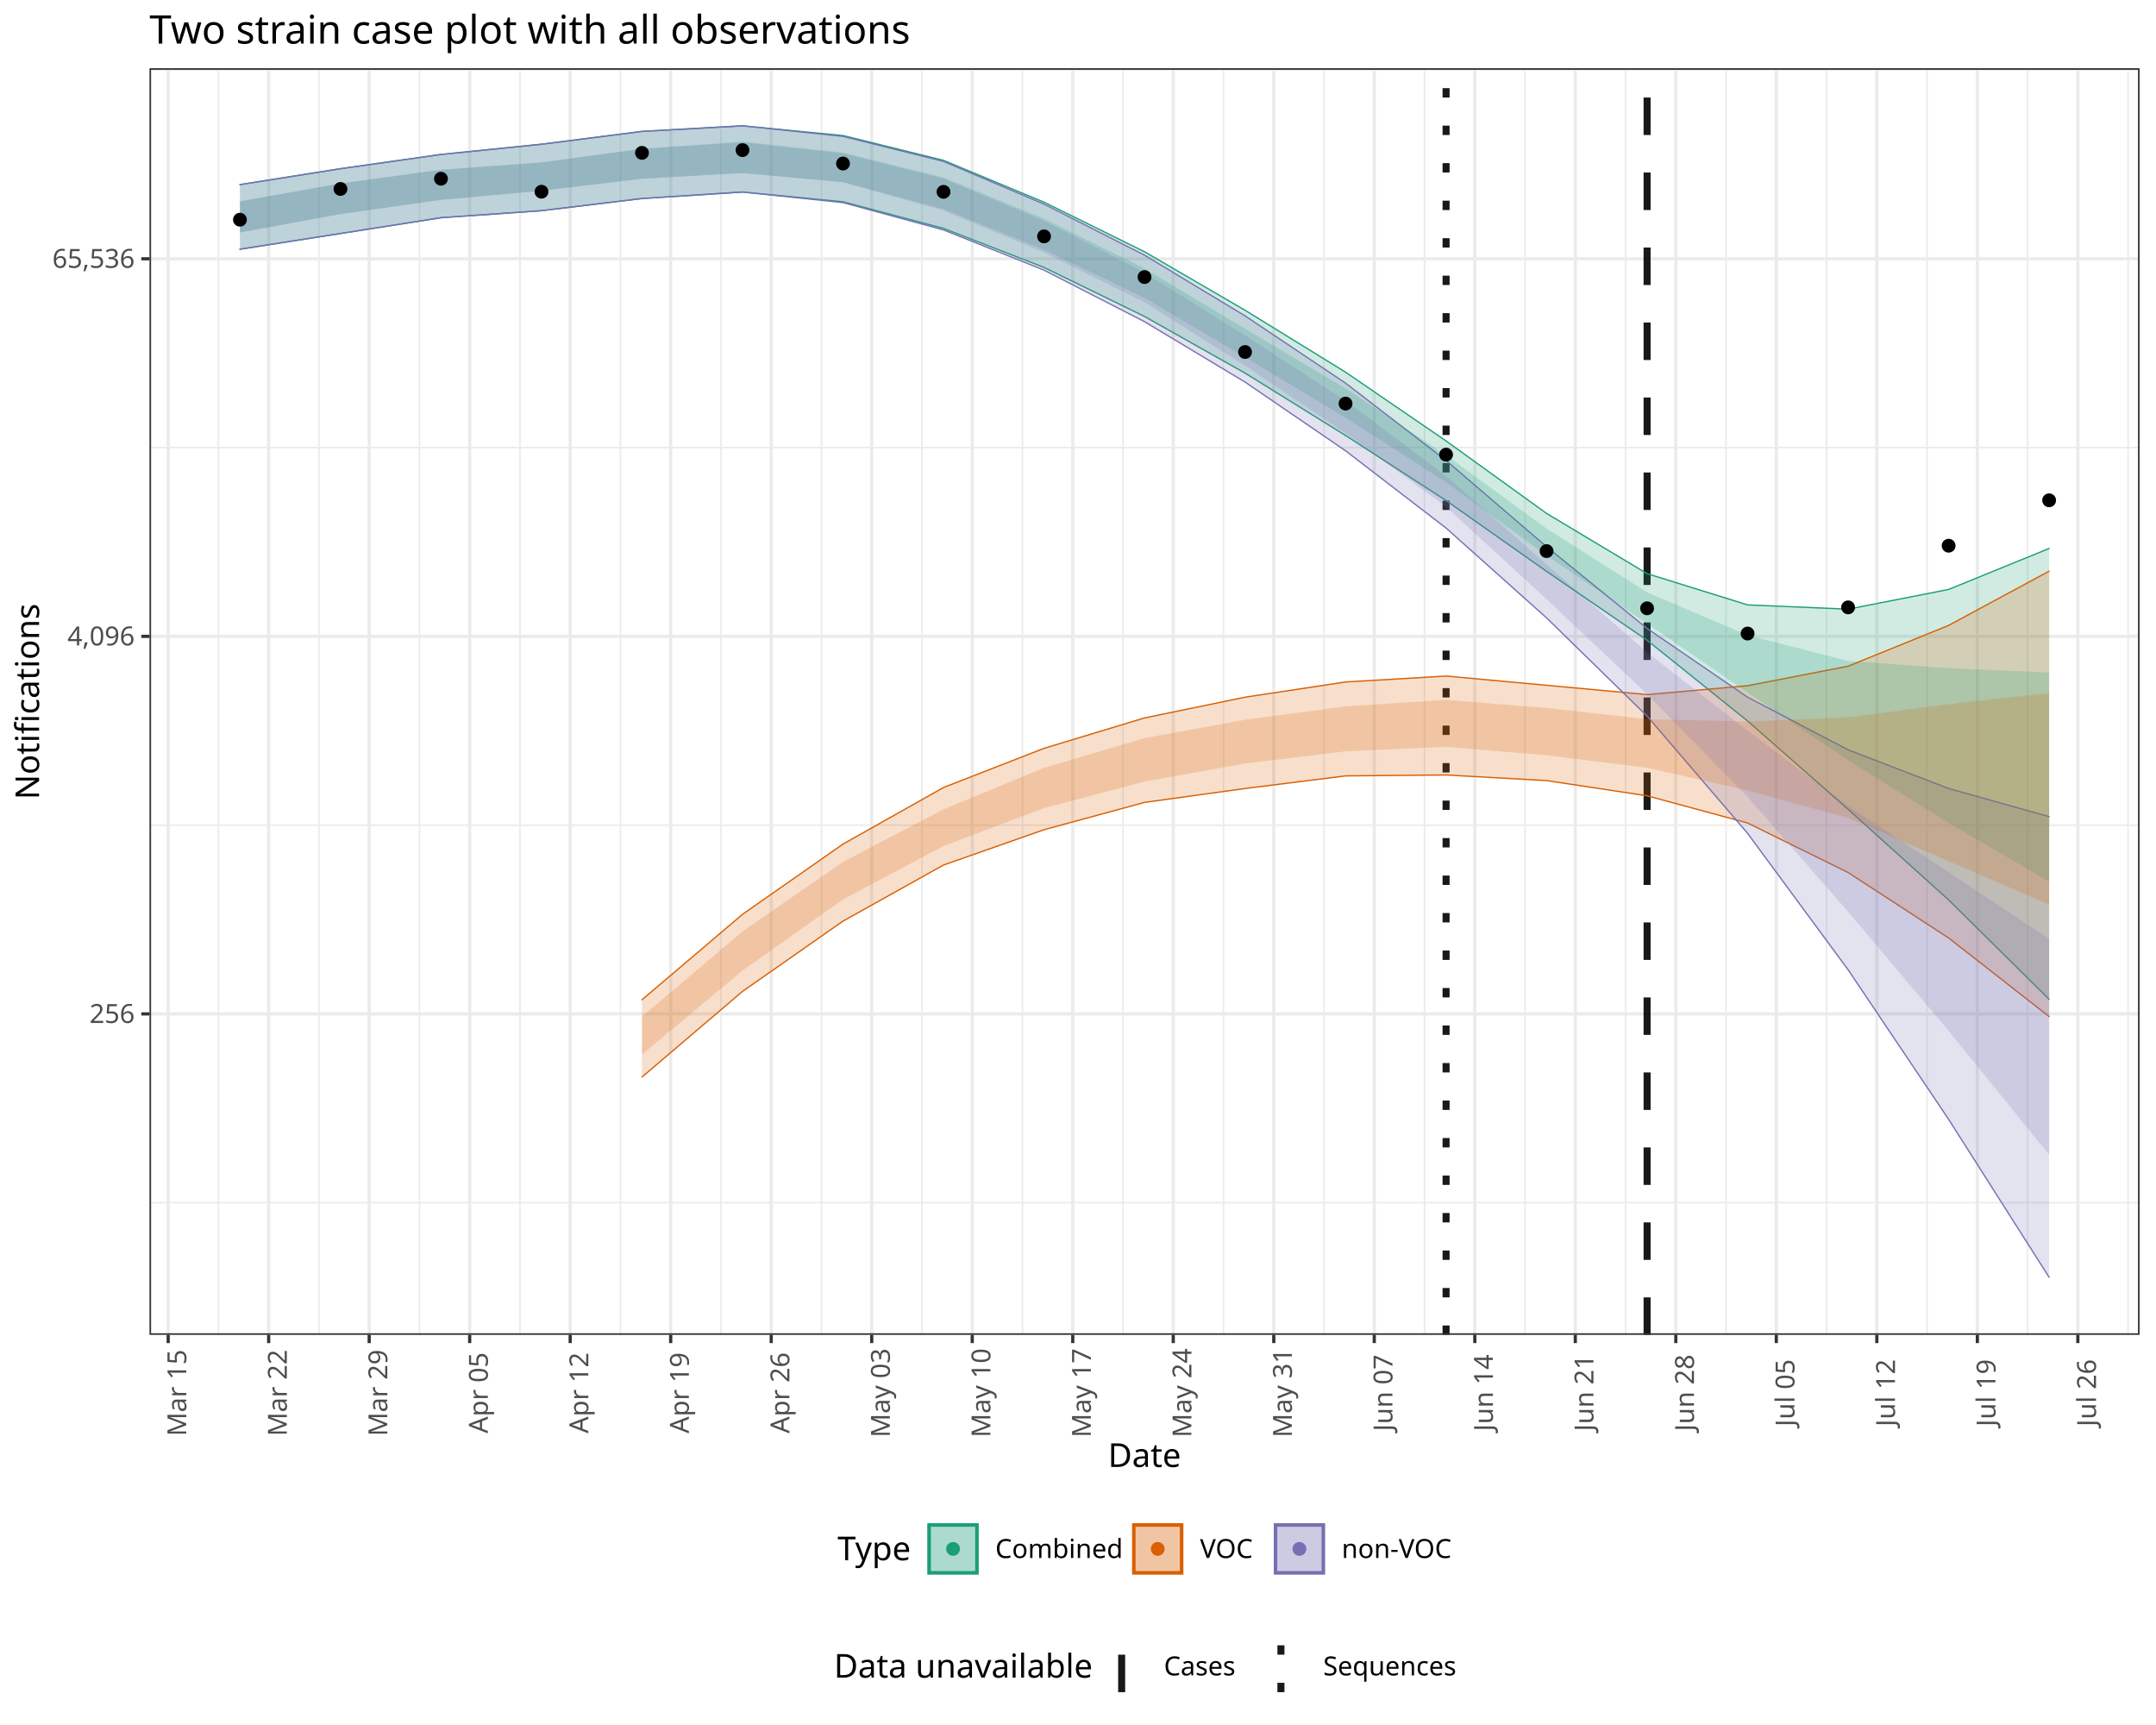
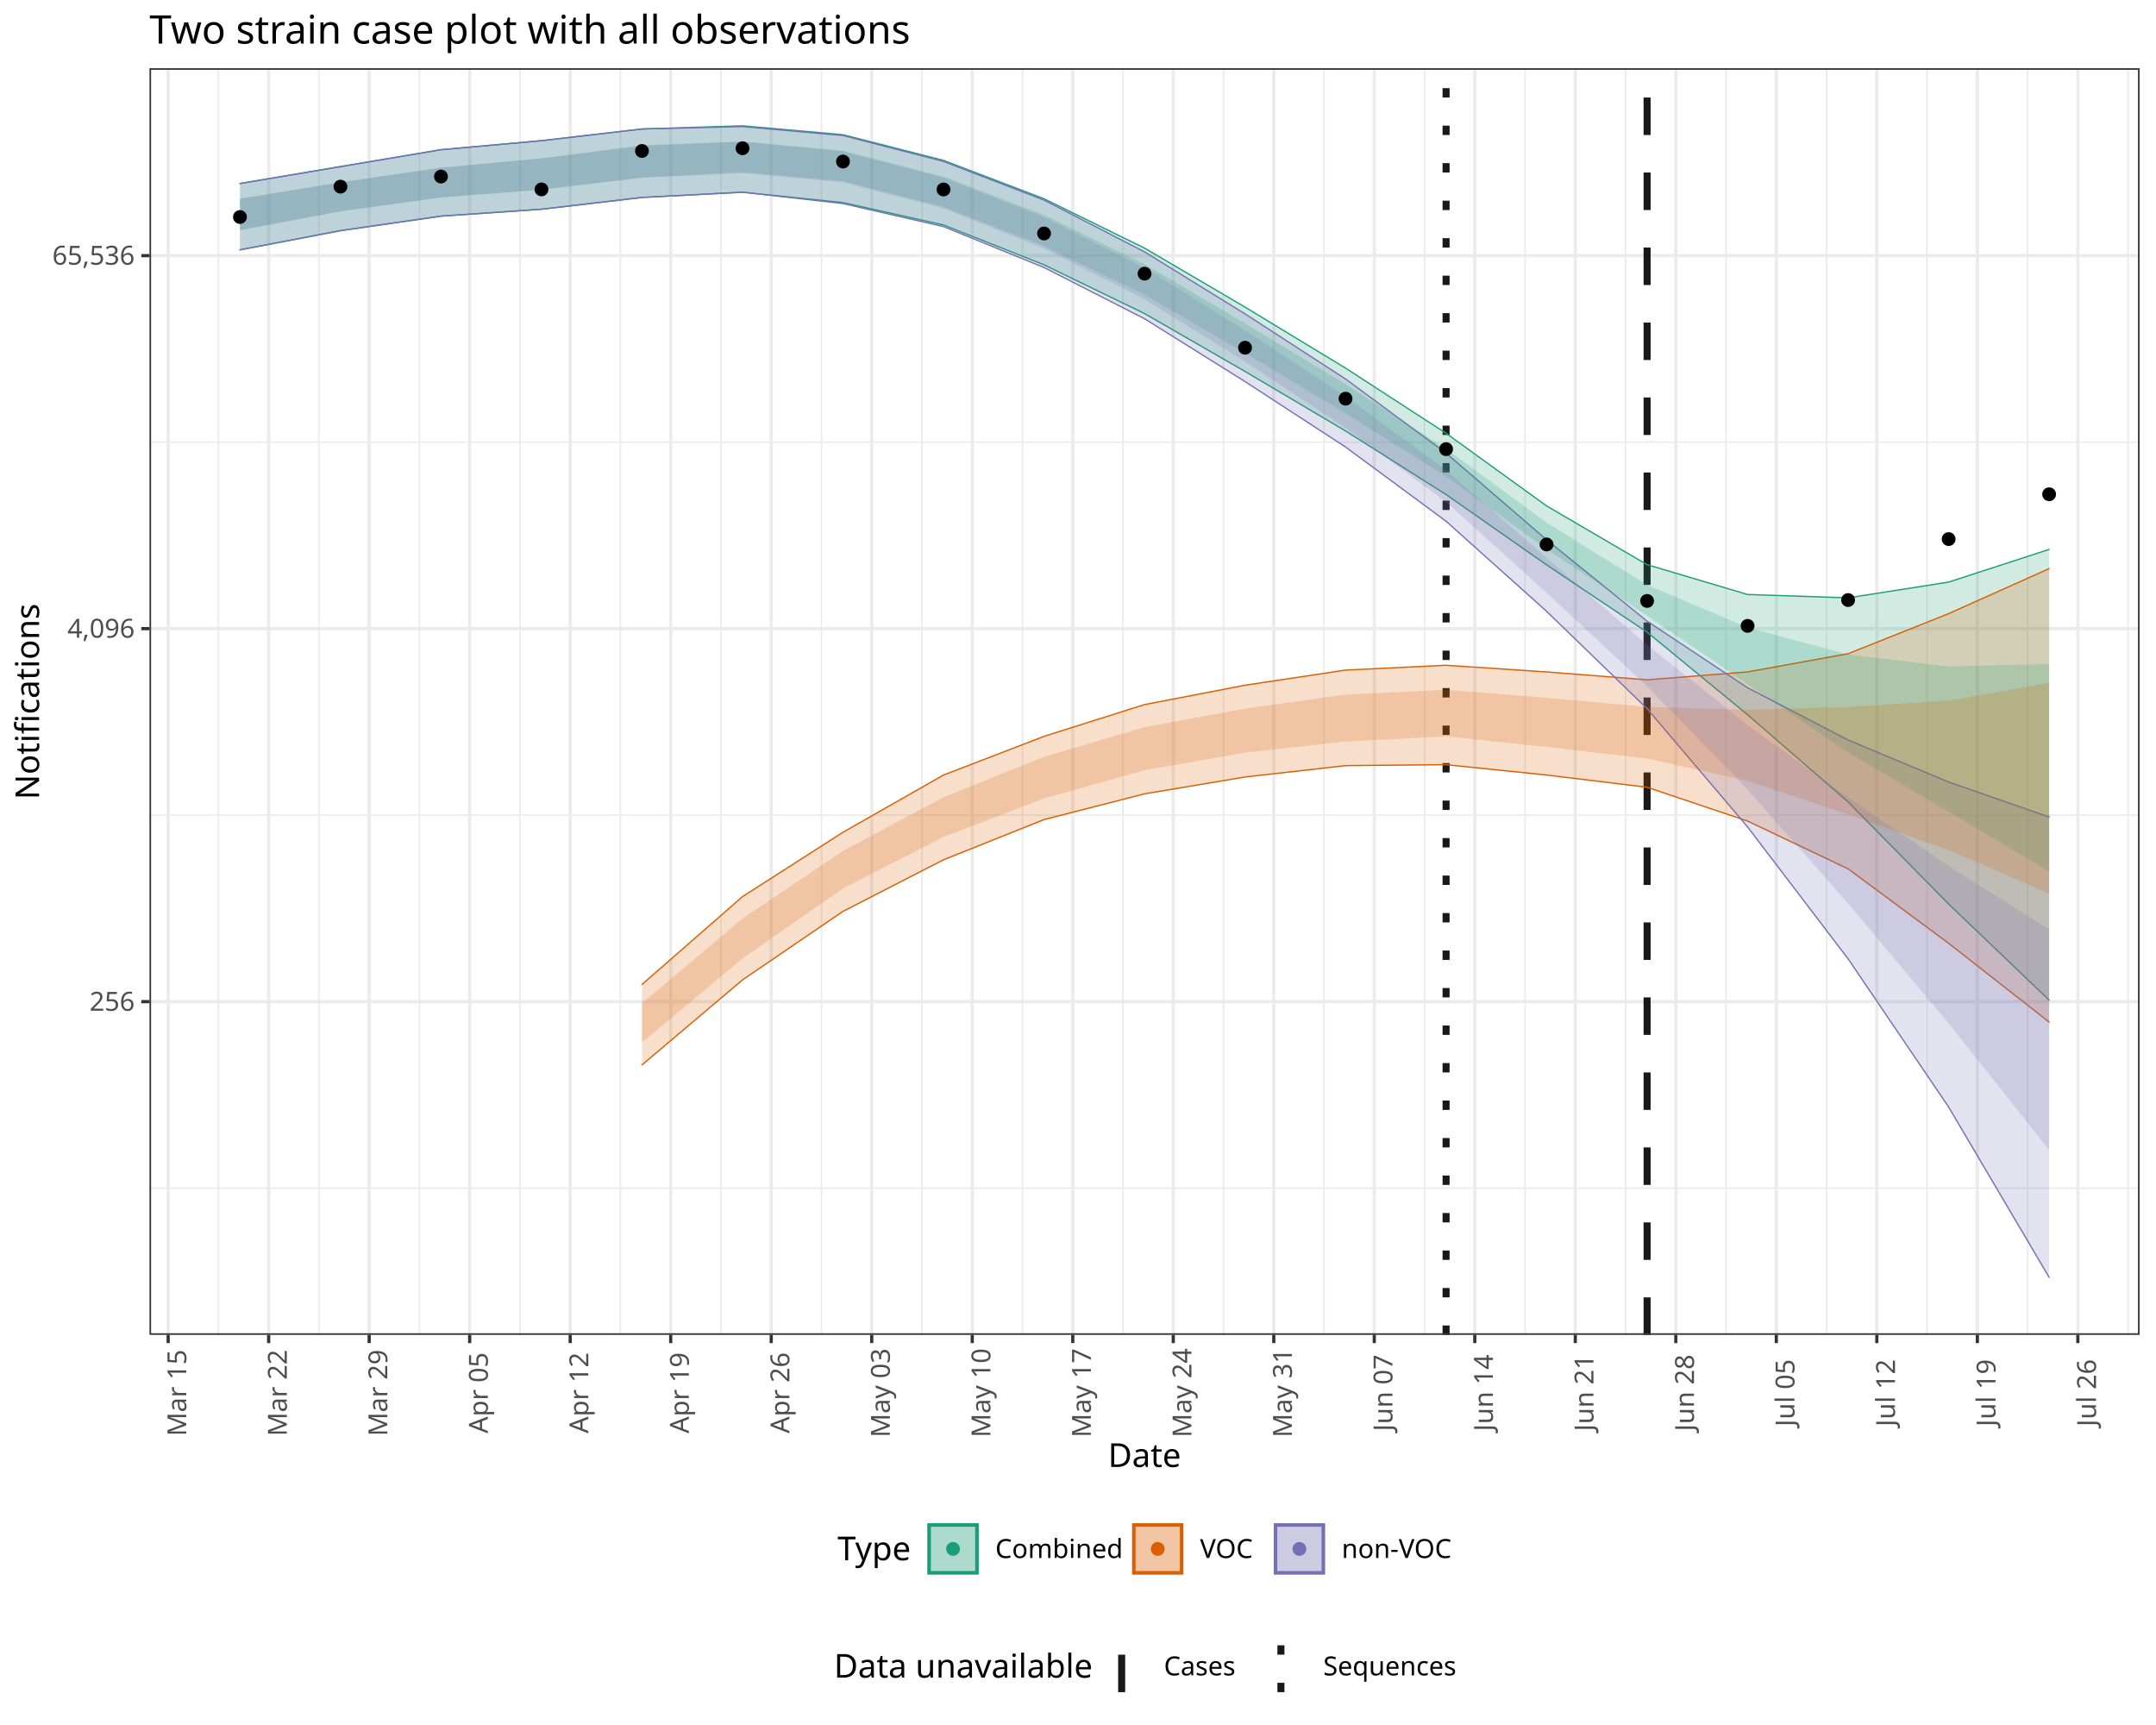
<svg xmlns="http://www.w3.org/2000/svg" class="svglite" data-engine-version="2.0" width="720.00pt" height="576.00pt" viewBox="0 0 720.00 576.00">
  <defs>
    <style type="text/css">
    .svglite line, .svglite polyline, .svglite polygon, .svglite path, .svglite rect, .svglite circle {
      fill: none;
      stroke: #000000;
      stroke-linecap: round;
      stroke-linejoin: round;
      stroke-miterlimit: 10.00;
    }
  </style>
  </defs>
  <rect width="100%" height="100%" style="stroke: none; fill: #FFFFFF;" />
  <defs>
    <clipPath id="cpMC4wMHw3MjAuMDB8MC4wMHw1NzYuMDA=">
      <rect x="0.00" y="0.00" width="720.00" height="576.00" />
    </clipPath>
  </defs>
  <g clip-path="url(#cpMC4wMHw3MjAuMDB8MC4wMHw1NzYuMDA=)">
    <rect x="0.00" y="0.00" width="720.00" height="576.00" style="stroke-width: 1.07; stroke: #FFFFFF; fill: #FFFFFF;" />
  </g>
  <defs>
    <clipPath id="cpNDkuOTJ8NzE0LjUyfDIyLjc4fDQ0NS43Mw==">
      <rect x="49.92" y="22.78" width="664.60" height="422.95" />
    </clipPath>
  </defs>
  <g clip-path="url(#cpNDkuOTJ8NzE0LjUyfDIyLjc4fDQ0NS43Mw==)">
    <rect x="49.92" y="22.78" width="664.60" height="422.95" style="stroke-width: 1.07; stroke: none; fill: #FFFFFF;" />
-     <polyline points="49.92,401.59 714.52,401.59 " style="stroke-width: 0.53; stroke: #EBEBEB; stroke-linecap: butt;" />
-     <polyline points="49.92,275.52 714.52,275.52 " style="stroke-width: 0.53; stroke: #EBEBEB; stroke-linecap: butt;" />
-     <polyline points="49.92,149.45 714.52,149.45 " style="stroke-width: 0.53; stroke: #EBEBEB; stroke-linecap: butt;" />
-     <polyline points="49.92,23.37 714.52,23.37 " style="stroke-width: 0.53; stroke: #EBEBEB; stroke-linecap: butt;" />
+     <polyline points="49.92,396.75 714.52,396.75 " style="stroke-width: 0.53; stroke: #EBEBEB; stroke-linecap: butt;" />
+     <polyline points="49.92,272.19 714.52,272.19 " style="stroke-width: 0.53; stroke: #EBEBEB; stroke-linecap: butt;" />
+     <polyline points="49.92,147.64 714.52,147.64 " style="stroke-width: 0.53; stroke: #EBEBEB; stroke-linecap: butt;" />
+     <polyline points="49.92,23.08 714.52,23.08 " style="stroke-width: 0.53; stroke: #EBEBEB; stroke-linecap: butt;" />
    <polyline points="72.94,445.73 72.94,22.78 " style="stroke-width: 0.53; stroke: #EBEBEB; stroke-linecap: butt;" />
    <polyline points="106.50,445.73 106.50,22.78 " style="stroke-width: 0.53; stroke: #EBEBEB; stroke-linecap: butt;" />
    <polyline points="140.07,445.73 140.07,22.78 " style="stroke-width: 0.53; stroke: #EBEBEB; stroke-linecap: butt;" />
    <polyline points="173.64,445.73 173.64,22.78 " style="stroke-width: 0.53; stroke: #EBEBEB; stroke-linecap: butt;" />
    <polyline points="207.20,445.73 207.20,22.78 " style="stroke-width: 0.53; stroke: #EBEBEB; stroke-linecap: butt;" />
    <polyline points="240.77,445.73 240.77,22.78 " style="stroke-width: 0.53; stroke: #EBEBEB; stroke-linecap: butt;" />
    <polyline points="274.33,445.73 274.33,22.78 " style="stroke-width: 0.53; stroke: #EBEBEB; stroke-linecap: butt;" />
    <polyline points="307.90,445.73 307.90,22.78 " style="stroke-width: 0.53; stroke: #EBEBEB; stroke-linecap: butt;" />
    <polyline points="341.46,445.73 341.46,22.78 " style="stroke-width: 0.53; stroke: #EBEBEB; stroke-linecap: butt;" />
    <polyline points="375.03,445.73 375.03,22.78 " style="stroke-width: 0.53; stroke: #EBEBEB; stroke-linecap: butt;" />
    <polyline points="408.59,445.73 408.59,22.78 " style="stroke-width: 0.53; stroke: #EBEBEB; stroke-linecap: butt;" />
    <polyline points="442.16,445.73 442.16,22.78 " style="stroke-width: 0.53; stroke: #EBEBEB; stroke-linecap: butt;" />
    <polyline points="475.73,445.73 475.73,22.78 " style="stroke-width: 0.53; stroke: #EBEBEB; stroke-linecap: butt;" />
    <polyline points="509.29,445.73 509.29,22.78 " style="stroke-width: 0.53; stroke: #EBEBEB; stroke-linecap: butt;" />
    <polyline points="542.86,445.73 542.86,22.78 " style="stroke-width: 0.53; stroke: #EBEBEB; stroke-linecap: butt;" />
    <polyline points="576.42,445.73 576.42,22.78 " style="stroke-width: 0.53; stroke: #EBEBEB; stroke-linecap: butt;" />
    <polyline points="609.99,445.73 609.99,22.78 " style="stroke-width: 0.53; stroke: #EBEBEB; stroke-linecap: butt;" />
    <polyline points="643.55,445.73 643.55,22.78 " style="stroke-width: 0.53; stroke: #EBEBEB; stroke-linecap: butt;" />
    <polyline points="677.12,445.73 677.12,22.78 " style="stroke-width: 0.53; stroke: #EBEBEB; stroke-linecap: butt;" />
    <polyline points="710.68,445.73 710.68,22.78 " style="stroke-width: 0.53; stroke: #EBEBEB; stroke-linecap: butt;" />
-     <polyline points="49.92,338.56 714.52,338.56 " style="stroke-width: 1.07; stroke: #EBEBEB; stroke-linecap: butt;" />
-     <polyline points="49.92,212.48 714.52,212.48 " style="stroke-width: 1.07; stroke: #EBEBEB; stroke-linecap: butt;" />
-     <polyline points="49.92,86.41 714.52,86.41 " style="stroke-width: 1.07; stroke: #EBEBEB; stroke-linecap: butt;" />
+     <polyline points="49.92,334.47 714.52,334.47 " style="stroke-width: 1.07; stroke: #EBEBEB; stroke-linecap: butt;" />
+     <polyline points="49.92,209.91 714.52,209.91 " style="stroke-width: 1.07; stroke: #EBEBEB; stroke-linecap: butt;" />
+     <polyline points="49.92,85.36 714.52,85.36 " style="stroke-width: 1.07; stroke: #EBEBEB; stroke-linecap: butt;" />
    <polyline points="56.16,445.73 56.16,22.78 " style="stroke-width: 1.07; stroke: #EBEBEB; stroke-linecap: butt;" />
    <polyline points="89.72,445.73 89.72,22.78 " style="stroke-width: 1.07; stroke: #EBEBEB; stroke-linecap: butt;" />
    <polyline points="123.29,445.73 123.29,22.78 " style="stroke-width: 1.07; stroke: #EBEBEB; stroke-linecap: butt;" />
    <polyline points="156.85,445.73 156.85,22.78 " style="stroke-width: 1.07; stroke: #EBEBEB; stroke-linecap: butt;" />
    <polyline points="190.42,445.73 190.42,22.78 " style="stroke-width: 1.07; stroke: #EBEBEB; stroke-linecap: butt;" />
    <polyline points="223.98,445.73 223.98,22.78 " style="stroke-width: 1.07; stroke: #EBEBEB; stroke-linecap: butt;" />
    <polyline points="257.55,445.73 257.55,22.78 " style="stroke-width: 1.07; stroke: #EBEBEB; stroke-linecap: butt;" />
    <polyline points="291.11,445.73 291.11,22.78 " style="stroke-width: 1.07; stroke: #EBEBEB; stroke-linecap: butt;" />
    <polyline points="324.68,445.73 324.68,22.78 " style="stroke-width: 1.07; stroke: #EBEBEB; stroke-linecap: butt;" />
    <polyline points="358.25,445.73 358.25,22.78 " style="stroke-width: 1.07; stroke: #EBEBEB; stroke-linecap: butt;" />
    <polyline points="391.81,445.73 391.81,22.78 " style="stroke-width: 1.07; stroke: #EBEBEB; stroke-linecap: butt;" />
    <polyline points="425.38,445.73 425.38,22.78 " style="stroke-width: 1.07; stroke: #EBEBEB; stroke-linecap: butt;" />
    <polyline points="458.94,445.73 458.94,22.78 " style="stroke-width: 1.07; stroke: #EBEBEB; stroke-linecap: butt;" />
    <polyline points="492.51,445.73 492.51,22.78 " style="stroke-width: 1.07; stroke: #EBEBEB; stroke-linecap: butt;" />
    <polyline points="526.07,445.73 526.07,22.78 " style="stroke-width: 1.07; stroke: #EBEBEB; stroke-linecap: butt;" />
    <polyline points="559.64,445.73 559.64,22.78 " style="stroke-width: 1.07; stroke: #EBEBEB; stroke-linecap: butt;" />
    <polyline points="593.20,445.73 593.20,22.78 " style="stroke-width: 1.07; stroke: #EBEBEB; stroke-linecap: butt;" />
    <polyline points="626.77,445.73 626.77,22.78 " style="stroke-width: 1.07; stroke: #EBEBEB; stroke-linecap: butt;" />
    <polyline points="660.34,445.73 660.34,22.78 " style="stroke-width: 1.07; stroke: #EBEBEB; stroke-linecap: butt;" />
    <polyline points="693.90,445.73 693.90,22.78 " style="stroke-width: 1.07; stroke: #EBEBEB; stroke-linecap: butt;" />
    <line x1="550.05" y1="445.73" x2="550.05" y2="22.78" style="stroke-width: 2.35; stroke: #000000; stroke-opacity: 0.90; stroke-dasharray: 12.52,12.52; stroke-linecap: butt;" />
    <line x1="482.92" y1="445.73" x2="482.92" y2="22.78" style="stroke-width: 2.35; stroke: #000000; stroke-opacity: 0.90; stroke-dasharray: 3.13,9.39; stroke-linecap: butt;" />
-     <polygon points="80.13,61.64 113.70,56.33 147.26,51.57 180.83,48.16 214.39,43.88 247.96,42.01 281.52,45.26 315.09,53.55 348.66,67.51 382.22,84.07 415.79,103.60 449.35,124.27 482.92,147.24 516.48,171.44 550.05,191.55 583.61,201.98 617.18,203.41 650.75,196.82 684.31,183.14 684.31,333.68 650.75,300.51 617.18,270.24 583.61,240.75 550.05,213.79 516.48,190.79 482.92,167.15 449.35,145.42 415.79,124.59 382.22,105.68 348.66,89.30 315.09,76.27 281.52,67.38 247.96,64.12 214.39,66.29 180.83,70.35 147.26,72.70 113.70,77.97 80.13,83.22 " style="stroke-width: 0.00; stroke: none; fill: #1B9E77; fill-opacity: 0.20;" />
-     <polyline points="80.13,61.64 113.70,56.33 147.26,51.57 180.83,48.16 214.39,43.88 247.96,42.01 281.52,45.26 315.09,53.55 348.66,67.51 382.22,84.07 415.79,103.60 449.35,124.27 482.92,147.24 516.48,171.44 550.05,191.55 583.61,201.98 617.18,203.41 650.75,196.82 684.31,183.14 " style="stroke-width: 0.43; stroke: #1B9E77;" />
-     <polyline points="684.31,333.68 650.75,300.51 617.18,270.24 583.61,240.75 550.05,213.79 516.48,190.79 482.92,167.15 449.35,145.42 415.79,124.59 382.22,105.68 348.66,89.30 315.09,76.27 281.52,67.38 247.96,64.12 214.39,66.29 180.83,70.35 147.26,72.70 113.70,77.97 80.13,83.22 " style="stroke-width: 0.43; stroke: #1B9E77;" />
-     <polygon points="214.39,333.84 247.96,305.30 281.52,281.85 315.09,262.95 348.66,249.87 382.22,239.72 415.79,232.80 449.35,227.72 482.92,225.74 516.48,228.82 550.05,231.94 583.61,228.97 617.18,222.45 650.75,208.82 684.31,190.72 684.31,339.45 650.75,313.21 617.18,291.35 583.61,274.81 550.05,265.73 516.48,260.65 482.92,258.77 449.35,259.08 415.79,263.29 382.22,267.93 348.66,277.05 315.09,288.84 281.52,307.57 247.96,331.04 214.39,359.64 " style="stroke-width: 0.00; stroke: none; fill: #D95F02; fill-opacity: 0.20;" />
-     <polyline points="214.39,333.84 247.96,305.30 281.52,281.85 315.09,262.95 348.66,249.87 382.22,239.72 415.79,232.80 449.35,227.72 482.92,225.74 516.48,228.82 550.05,231.94 583.61,228.97 617.18,222.45 650.75,208.82 684.31,190.72 " style="stroke-width: 0.43; stroke: #D95F02;" />
-     <polyline points="684.31,339.45 650.75,313.21 617.18,291.35 583.61,274.81 550.05,265.73 516.48,260.65 482.92,258.77 449.35,259.08 415.79,263.29 382.22,267.93 348.66,277.05 315.09,288.84 281.52,307.57 247.96,331.04 214.39,359.64 " style="stroke-width: 0.43; stroke: #D95F02;" />
-     <polygon points="80.13,61.64 113.70,56.33 147.26,51.57 180.83,48.16 214.39,43.88 247.96,42.01 281.52,45.54 315.09,53.89 348.66,68.16 382.22,85.20 415.79,105.47 449.35,127.93 482.92,153.76 516.48,182.56 550.05,209.85 583.61,232.80 617.18,250.38 650.75,263.29 684.31,272.68 684.31,426.51 650.75,373.77 617.18,323.82 583.61,278.26 550.05,239.12 516.48,206.32 482.92,176.33 449.35,150.52 415.79,127.58 382.22,107.41 348.66,90.20 315.09,76.78 281.52,67.65 247.96,64.12 214.39,66.29 180.83,70.35 147.26,72.70 113.70,77.97 80.13,83.22 " style="stroke-width: 0.00; stroke: none; fill: #7570B3; fill-opacity: 0.20;" />
-     <polyline points="80.13,61.64 113.70,56.33 147.26,51.57 180.83,48.16 214.39,43.88 247.96,42.01 281.52,45.54 315.09,53.89 348.66,68.16 382.22,85.20 415.79,105.47 449.35,127.93 482.92,153.76 516.48,182.56 550.05,209.85 583.61,232.80 617.18,250.38 650.75,263.29 684.31,272.68 " style="stroke-width: 0.43; stroke: #7570B3;" />
-     <polyline points="684.31,426.51 650.75,373.77 617.18,323.82 583.61,278.26 550.05,239.12 516.48,206.32 482.92,176.33 449.35,150.52 415.79,127.58 382.22,107.41 348.66,90.20 315.09,76.78 281.52,67.65 247.96,64.12 214.39,66.29 180.83,70.35 147.26,72.70 113.70,77.97 80.13,83.22 " style="stroke-width: 0.43; stroke: #7570B3;" />
-     <polygon points="80.13,67.24 113.70,61.24 147.26,56.69 180.83,54.23 214.39,49.68 247.96,47.27 281.52,50.93 315.09,59.28 348.66,73.01 382.22,89.67 415.79,109.78 449.35,129.69 482.92,151.97 516.48,176.49 550.05,197.78 583.61,212.11 617.18,220.68 650.75,223.14 684.31,224.57 684.31,294.40 650.75,274.81 617.18,253.83 583.61,231.26 550.05,208.21 516.48,185.53 482.92,161.03 449.35,139.48 415.79,119.29 382.22,99.45 348.66,83.35 315.09,69.81 281.52,60.84 247.96,57.78 214.39,59.67 180.83,63.69 147.26,66.74 113.70,71.48 80.13,77.63 " style="stroke-width: 0.00; stroke: none; fill: #1B9E77; fill-opacity: 0.20;" />
-     <polyline points="80.13,67.24 113.70,61.24 147.26,56.69 180.83,54.23 214.39,49.68 247.96,47.27 281.52,50.93 315.09,59.28 348.66,73.01 382.22,89.67 415.79,109.78 449.35,129.69 482.92,151.97 516.48,176.49 550.05,197.78 583.61,212.11 617.18,220.68 650.75,223.14 684.31,224.57 " style="stroke-width: 1.07; stroke: none;" />
-     <polyline points="684.31,294.40 650.75,274.81 617.18,253.83 583.61,231.26 550.05,208.21 516.48,185.53 482.92,161.03 449.35,139.48 415.79,119.29 382.22,99.45 348.66,83.35 315.09,69.81 281.52,60.84 247.96,57.78 214.39,59.67 180.83,63.69 147.26,66.74 113.70,71.48 80.13,77.63 " style="stroke-width: 1.07; stroke: none;" />
-     <polygon points="214.39,339.45 247.96,311.03 281.52,287.78 315.09,270.24 348.66,256.38 382.22,246.46 415.79,240.33 449.35,235.85 482.92,233.68 516.48,236.41 550.05,240.13 583.61,240.95 617.18,239.52 650.75,235.11 684.31,231.43 684.31,302.08 650.75,287.55 617.18,273.10 583.61,263.97 550.05,256.38 516.48,252.20 482.92,249.37 449.35,250.89 415.79,254.94 382.22,260.97 348.66,269.85 315.09,282.51 281.52,300.36 247.96,324.08 214.39,352.11 " style="stroke-width: 0.00; stroke: none; fill: #D95F02; fill-opacity: 0.20;" />
-     <polyline points="214.39,339.45 247.96,311.03 281.52,287.78 315.09,270.24 348.66,256.38 382.22,246.46 415.79,240.33 449.35,235.85 482.92,233.68 516.48,236.41 550.05,240.13 583.61,240.95 617.18,239.52 650.75,235.11 684.31,231.43 " style="stroke-width: 1.07; stroke: none;" />
-     <polyline points="684.31,302.08 650.75,287.55 617.18,273.10 583.61,263.97 550.05,256.38 516.48,252.20 482.92,249.37 449.35,250.89 415.79,254.94 382.22,260.97 348.66,269.85 315.09,282.51 281.52,300.36 247.96,324.08 214.39,352.11 " style="stroke-width: 1.07; stroke: none;" />
-     <polygon points="80.13,67.24 113.70,61.24 147.26,56.69 180.83,54.23 214.39,49.68 247.96,47.56 281.52,51.25 315.09,59.67 348.66,73.74 382.22,91.03 415.79,112.04 449.35,133.83 482.92,158.93 516.48,188.51 550.05,217.85 583.61,243.96 617.18,269.07 650.75,291.22 684.31,313.52 684.31,385.59 650.75,344.22 617.18,304.45 583.61,266.09 550.05,231.77 516.48,200.08 482.92,169.25 449.35,144.67 415.79,122.09 382.22,100.95 348.66,84.27 315.09,70.30 281.52,60.84 247.96,57.78 214.39,59.67 180.83,63.69 147.26,66.74 113.70,71.48 80.13,77.63 " style="stroke-width: 0.00; stroke: none; fill: #7570B3; fill-opacity: 0.20;" />
-     <polyline points="80.13,67.24 113.70,61.24 147.26,56.69 180.83,54.23 214.39,49.68 247.96,47.56 281.52,51.25 315.09,59.67 348.66,73.74 382.22,91.03 415.79,112.04 449.35,133.83 482.92,158.93 516.48,188.51 550.05,217.85 583.61,243.96 617.18,269.07 650.75,291.22 684.31,313.52 " style="stroke-width: 1.07; stroke: none;" />
-     <polyline points="684.31,385.59 650.75,344.22 617.18,304.45 583.61,266.09 550.05,231.77 516.48,200.08 482.92,169.25 449.35,144.67 415.79,122.09 382.22,100.95 348.66,84.27 315.09,70.30 281.52,60.84 247.96,57.78 214.39,59.67 180.83,63.69 147.26,66.74 113.70,71.48 80.13,77.63 " style="stroke-width: 1.07; stroke: none;" />
-     <circle cx="80.13" cy="73.36" r="1.95" style="stroke-width: 0.71; fill: #000000;" />
-     <circle cx="113.70" cy="63.09" r="1.95" style="stroke-width: 0.71; fill: #000000;" />
-     <circle cx="147.26" cy="59.68" r="1.95" style="stroke-width: 0.71; fill: #000000;" />
-     <circle cx="180.83" cy="64.02" r="1.95" style="stroke-width: 0.71; fill: #000000;" />
-     <circle cx="214.39" cy="51.04" r="1.95" style="stroke-width: 0.71; fill: #000000;" />
-     <circle cx="247.96" cy="50.12" r="1.95" style="stroke-width: 0.71; fill: #000000;" />
-     <circle cx="281.52" cy="54.61" r="1.95" style="stroke-width: 0.71; fill: #000000;" />
-     <circle cx="315.09" cy="64.06" r="1.95" style="stroke-width: 0.71; fill: #000000;" />
-     <circle cx="348.66" cy="78.93" r="1.95" style="stroke-width: 0.71; fill: #000000;" />
-     <circle cx="382.22" cy="92.51" r="1.95" style="stroke-width: 0.71; fill: #000000;" />
-     <circle cx="415.79" cy="117.54" r="1.95" style="stroke-width: 0.71; fill: #000000;" />
-     <circle cx="449.35" cy="134.76" r="1.95" style="stroke-width: 0.71; fill: #000000;" />
-     <circle cx="482.92" cy="151.81" r="1.95" style="stroke-width: 0.71; fill: #000000;" />
-     <circle cx="516.48" cy="184.02" r="1.95" style="stroke-width: 0.71; fill: #000000;" />
-     <circle cx="550.05" cy="203.12" r="1.95" style="stroke-width: 0.71; fill: #000000;" />
-     <circle cx="583.61" cy="211.55" r="1.95" style="stroke-width: 0.71; fill: #000000;" />
-     <circle cx="617.18" cy="202.81" r="1.95" style="stroke-width: 0.71; fill: #000000;" />
-     <circle cx="650.75" cy="182.22" r="1.95" style="stroke-width: 0.71; fill: #000000;" />
-     <circle cx="684.31" cy="167.06" r="1.95" style="stroke-width: 0.71; fill: #000000;" />
+     <polygon points="80.13,61.28 113.70,55.63 147.26,49.99 180.83,46.97 214.39,43.07 247.96,42.01 281.52,44.98 315.09,53.56 348.66,66.37 382.22,82.85 415.79,102.55 449.35,122.92 482.92,144.68 516.48,168.93 550.05,188.55 583.61,198.51 617.18,199.63 650.75,194.37 684.31,183.46 684.31,333.95 650.75,301.87 617.18,267.77 583.61,238.66 550.05,211.09 516.48,188.62 482.92,165.13 449.35,143.91 415.79,124.04 382.22,104.71 348.66,88.43 315.09,75.12 281.52,67.65 247.96,64.18 214.39,65.93 180.83,69.87 147.26,72.17 113.70,77.02 80.13,83.43 " style="stroke-width: 0.00; stroke: none; fill: #1B9E77; fill-opacity: 0.20;" />
+     <polyline points="80.13,61.28 113.70,55.63 147.26,49.99 180.83,46.97 214.39,43.07 247.96,42.01 281.52,44.98 315.09,53.56 348.66,66.37 382.22,82.85 415.79,102.55 449.35,122.92 482.92,144.68 516.48,168.93 550.05,188.55 583.61,198.51 617.18,199.63 650.75,194.37 684.31,183.46 " style="stroke-width: 0.43; stroke: #1B9E77;" />
+     <polyline points="684.31,333.95 650.75,301.87 617.18,267.77 583.61,238.66 550.05,211.09 516.48,188.62 482.92,165.13 449.35,143.91 415.79,124.04 382.22,104.71 348.66,88.43 315.09,75.12 281.52,67.65 247.96,64.18 214.39,65.93 180.83,69.87 147.26,72.17 113.70,77.02 80.13,83.43 " style="stroke-width: 0.43; stroke: #1B9E77;" />
+     <polygon points="214.39,328.72 247.96,299.39 281.52,277.89 315.09,258.79 348.66,245.87 382.22,235.26 415.79,228.80 449.35,223.75 482.92,222.14 516.48,224.36 550.05,227.00 583.61,224.36 617.18,218.28 650.75,204.90 684.31,189.87 684.31,341.28 650.75,314.99 617.18,290.12 583.61,274.17 550.05,262.88 516.48,258.79 482.92,255.34 449.35,255.65 415.79,259.45 382.22,265.07 348.66,273.67 315.09,287.09 281.52,304.31 247.96,327.20 214.39,355.59 " style="stroke-width: 0.00; stroke: none; fill: #D95F02; fill-opacity: 0.20;" />
+     <polyline points="214.39,328.72 247.96,299.39 281.52,277.89 315.09,258.79 348.66,245.87 382.22,235.26 415.79,228.80 449.35,223.75 482.92,222.14 516.48,224.36 550.05,227.00 583.61,224.36 617.18,218.28 650.75,204.90 684.31,189.87 " style="stroke-width: 0.43; stroke: #D95F02;" />
+     <polyline points="684.31,341.28 650.75,314.99 617.18,290.12 583.61,274.17 550.05,262.88 516.48,258.79 482.92,255.34 449.35,255.65 415.79,259.45 382.22,265.07 348.66,273.67 315.09,287.09 281.52,304.31 247.96,327.20 214.39,355.59 " style="stroke-width: 0.43; stroke: #D95F02;" />
+     <polygon points="80.13,61.28 113.70,55.63 147.26,49.99 180.83,46.97 214.39,43.07 247.96,42.27 281.52,45.26 315.09,53.90 348.66,66.82 382.22,84.10 415.79,104.81 449.35,126.55 482.92,151.30 516.48,180.24 550.05,207.42 583.61,229.65 617.18,247.10 650.75,261.13 684.31,272.81 684.31,426.51 650.75,369.65 617.18,320.17 583.61,276.13 550.05,236.63 516.48,204.12 482.92,174.05 449.35,149.27 415.79,127.41 382.22,106.43 348.66,89.32 315.09,75.67 281.52,67.97 247.96,64.18 214.39,65.93 180.83,69.87 147.26,72.17 113.70,77.02 80.13,83.43 " style="stroke-width: 0.00; stroke: none; fill: #7570B3; fill-opacity: 0.20;" />
+     <polyline points="80.13,61.28 113.70,55.63 147.26,49.99 180.83,46.97 214.39,43.07 247.96,42.27 281.52,45.26 315.09,53.90 348.66,66.82 382.22,84.10 415.79,104.81 449.35,126.55 482.92,151.30 516.48,180.24 550.05,207.42 583.61,229.65 617.18,247.10 650.75,261.13 684.31,272.81 " style="stroke-width: 0.43; stroke: #7570B3;" />
+     <polyline points="684.31,426.51 650.75,369.65 617.18,320.17 583.61,276.13 550.05,236.63 516.48,204.12 482.92,174.05 449.35,149.27 415.79,127.41 382.22,106.43 348.66,89.32 315.09,75.67 281.52,67.97 247.96,64.18 214.39,65.93 180.83,69.87 147.26,72.17 113.70,77.02 80.13,83.43 " style="stroke-width: 0.43; stroke: #7570B3;" />
+     <polygon points="80.13,66.37 113.70,60.88 147.26,55.99 180.83,52.89 214.39,48.46 247.96,47.27 281.52,50.30 315.09,58.94 348.66,71.76 382.22,88.21 415.79,107.99 449.35,128.29 482.92,149.84 516.48,174.50 550.05,195.31 583.61,209.54 617.18,218.55 650.75,222.58 684.31,221.71 684.31,291.05 650.75,271.07 617.18,251.31 583.61,228.47 550.05,205.59 516.48,183.34 482.92,159.08 449.35,138.01 415.79,117.84 382.22,98.42 348.66,82.14 315.09,69.10 281.52,60.49 247.96,57.44 214.39,59.32 180.83,63.33 147.26,65.93 113.70,70.56 80.13,76.85 " style="stroke-width: 0.00; stroke: none; fill: #1B9E77; fill-opacity: 0.20;" />
+     <polyline points="80.13,66.37 113.70,60.88 147.26,55.99 180.83,52.89 214.39,48.46 247.96,47.27 281.52,50.30 315.09,58.94 348.66,71.76 382.22,88.21 415.79,107.99 449.35,128.29 482.92,149.84 516.48,174.50 550.05,195.31 583.61,209.54 617.18,218.55 650.75,222.58 684.31,221.71 " style="stroke-width: 1.07; stroke: none;" />
+     <polyline points="684.31,291.05 650.75,271.07 617.18,251.31 583.61,228.47 550.05,205.59 516.48,183.34 482.92,159.08 449.35,138.01 415.79,117.84 382.22,98.42 348.66,82.14 315.09,69.10 281.52,60.49 247.96,57.44 214.39,59.32 180.83,63.33 147.26,65.93 113.70,70.56 80.13,76.85 " style="stroke-width: 1.07; stroke: none;" />
+     <polygon points="214.39,335.00 247.96,306.70 281.52,284.13 315.09,266.21 348.66,252.71 382.22,242.80 415.79,236.63 449.35,231.92 482.92,230.33 516.48,233.00 550.05,236.04 583.61,237.03 617.18,236.04 650.75,233.93 684.31,227.98 684.31,298.35 650.75,283.91 617.18,271.93 583.61,260.79 550.05,253.28 516.48,249.42 482.92,245.87 449.35,247.61 415.79,251.31 382.22,257.19 348.66,266.59 315.09,279.46 281.52,296.66 247.96,320.04 214.39,348.10 " style="stroke-width: 0.00; stroke: none; fill: #D95F02; fill-opacity: 0.20;" />
+     <polyline points="214.39,335.00 247.96,306.70 281.52,284.13 315.09,266.21 348.66,252.71 382.22,242.80 415.79,236.63 449.35,231.92 482.92,230.33 516.48,233.00 550.05,236.04 583.61,237.03 617.18,236.04 650.75,233.93 684.31,227.98 " style="stroke-width: 1.07; stroke: none;" />
+     <polyline points="684.31,298.35 650.75,283.91 617.18,271.93 583.61,260.79 550.05,253.28 516.48,249.42 482.92,245.87 449.35,247.61 415.79,251.31 382.22,257.19 348.66,266.59 315.09,279.46 281.52,296.66 247.96,320.04 214.39,348.10 " style="stroke-width: 1.07; stroke: none;" />
+     <polygon points="80.13,66.37 113.70,60.88 147.26,55.99 180.83,52.89 214.39,48.76 247.96,47.27 281.52,50.62 315.09,59.32 348.66,72.53 382.22,89.47 415.79,110.32 449.35,132.40 482.92,157.00 516.48,186.29 550.05,215.34 583.61,242.12 617.18,266.21 650.75,289.15 684.31,310.35 684.31,384.00 650.75,341.69 617.18,301.70 583.61,263.60 550.05,229.14 516.48,197.92 482.92,167.62 449.35,142.91 415.79,120.76 382.22,99.91 348.66,82.98 315.09,69.58 281.52,60.88 247.96,57.81 214.39,59.32 180.83,63.33 147.26,65.93 113.70,70.56 80.13,76.85 " style="stroke-width: 0.00; stroke: none; fill: #7570B3; fill-opacity: 0.20;" />
+     <polyline points="80.13,66.37 113.70,60.88 147.26,55.99 180.83,52.89 214.39,48.76 247.96,47.27 281.52,50.62 315.09,59.32 348.66,72.53 382.22,89.47 415.79,110.32 449.35,132.40 482.92,157.00 516.48,186.29 550.05,215.34 583.61,242.12 617.18,266.21 650.75,289.15 684.31,310.35 " style="stroke-width: 1.07; stroke: none;" />
+     <polyline points="684.31,384.00 650.75,341.69 617.18,301.70 583.61,263.60 550.05,229.14 516.48,197.92 482.92,167.62 449.35,142.91 415.79,120.76 382.22,99.91 348.66,82.98 315.09,69.58 281.52,60.88 247.96,57.81 214.39,59.32 180.83,63.33 147.26,65.93 113.70,70.56 80.13,76.85 " style="stroke-width: 1.07; stroke: none;" />
+     <circle cx="80.13" cy="72.46" r="1.95" style="stroke-width: 0.71; fill: #000000;" />
+     <circle cx="113.70" cy="62.32" r="1.95" style="stroke-width: 0.71; fill: #000000;" />
+     <circle cx="147.26" cy="58.95" r="1.95" style="stroke-width: 0.71; fill: #000000;" />
+     <circle cx="180.83" cy="63.24" r="1.95" style="stroke-width: 0.71; fill: #000000;" />
+     <circle cx="214.39" cy="50.41" r="1.95" style="stroke-width: 0.71; fill: #000000;" />
+     <circle cx="247.96" cy="49.50" r="1.95" style="stroke-width: 0.71; fill: #000000;" />
+     <circle cx="281.52" cy="53.94" r="1.95" style="stroke-width: 0.71; fill: #000000;" />
+     <circle cx="315.09" cy="63.27" r="1.95" style="stroke-width: 0.71; fill: #000000;" />
+     <circle cx="348.66" cy="77.96" r="1.95" style="stroke-width: 0.71; fill: #000000;" />
+     <circle cx="382.22" cy="91.38" r="1.95" style="stroke-width: 0.71; fill: #000000;" />
+     <circle cx="415.79" cy="116.11" r="1.95" style="stroke-width: 0.71; fill: #000000;" />
+     <circle cx="449.35" cy="133.12" r="1.95" style="stroke-width: 0.71; fill: #000000;" />
+     <circle cx="482.92" cy="149.97" r="1.95" style="stroke-width: 0.71; fill: #000000;" />
+     <circle cx="516.48" cy="181.80" r="1.95" style="stroke-width: 0.71; fill: #000000;" />
+     <circle cx="550.05" cy="200.66" r="1.95" style="stroke-width: 0.71; fill: #000000;" />
+     <circle cx="583.61" cy="208.99" r="1.95" style="stroke-width: 0.71; fill: #000000;" />
+     <circle cx="617.18" cy="200.36" r="1.95" style="stroke-width: 0.71; fill: #000000;" />
+     <circle cx="650.75" cy="180.01" r="1.95" style="stroke-width: 0.71; fill: #000000;" />
+     <circle cx="684.31" cy="165.04" r="1.95" style="stroke-width: 0.71; fill: #000000;" />
    <rect x="49.92" y="22.78" width="664.60" height="422.95" style="stroke-width: 1.07; stroke: #333333;" />
  </g>
  <g clip-path="url(#cpMC4wMHw3MjAuMDB8MC4wMHw1NzYuMDA=)">
-     <text x="44.99" y="341.58" text-anchor="end" style="font-size: 8.80px; fill: #4D4D4D; font-family: sans;" textLength="14.68px" lengthAdjust="spacingAndGlyphs">256</text>
-     <text x="44.99" y="215.51" text-anchor="end" style="font-size: 8.80px; fill: #4D4D4D; font-family: sans;" textLength="22.02px" lengthAdjust="spacingAndGlyphs">4,096</text>
-     <text x="44.99" y="89.44" text-anchor="end" style="font-size: 8.80px; fill: #4D4D4D; font-family: sans;" textLength="26.92px" lengthAdjust="spacingAndGlyphs">65,536</text>
-     <polyline points="47.18,338.56 49.92,338.56 " style="stroke-width: 1.07; stroke: #333333; stroke-linecap: butt;" />
-     <polyline points="47.18,212.48 49.92,212.48 " style="stroke-width: 1.07; stroke: #333333; stroke-linecap: butt;" />
-     <polyline points="47.18,86.41 49.92,86.41 " style="stroke-width: 1.07; stroke: #333333; stroke-linecap: butt;" />
+     <text x="44.99" y="337.50" text-anchor="end" style="font-size: 8.80px; fill: #4D4D4D; font-family: sans;" textLength="14.68px" lengthAdjust="spacingAndGlyphs">256</text>
+     <text x="44.99" y="212.94" text-anchor="end" style="font-size: 8.80px; fill: #4D4D4D; font-family: sans;" textLength="22.02px" lengthAdjust="spacingAndGlyphs">4,096</text>
+     <text x="44.99" y="88.38" text-anchor="end" style="font-size: 8.80px; fill: #4D4D4D; font-family: sans;" textLength="26.92px" lengthAdjust="spacingAndGlyphs">65,536</text>
+     <polyline points="47.18,334.47 49.92,334.47 " style="stroke-width: 1.07; stroke: #333333; stroke-linecap: butt;" />
+     <polyline points="47.18,209.91 49.92,209.91 " style="stroke-width: 1.07; stroke: #333333; stroke-linecap: butt;" />
+     <polyline points="47.18,85.36 49.92,85.36 " style="stroke-width: 1.07; stroke: #333333; stroke-linecap: butt;" />
    <polyline points="56.16,448.47 56.16,445.73 " style="stroke-width: 1.07; stroke: #333333; stroke-linecap: butt;" />
    <polyline points="89.72,448.47 89.72,445.73 " style="stroke-width: 1.07; stroke: #333333; stroke-linecap: butt;" />
    <polyline points="123.29,448.47 123.29,445.73 " style="stroke-width: 1.07; stroke: #333333; stroke-linecap: butt;" />
    <polyline points="156.85,448.47 156.85,445.73 " style="stroke-width: 1.07; stroke: #333333; stroke-linecap: butt;" />
    <polyline points="190.42,448.47 190.42,445.73 " style="stroke-width: 1.07; stroke: #333333; stroke-linecap: butt;" />
    <polyline points="223.98,448.47 223.98,445.73 " style="stroke-width: 1.07; stroke: #333333; stroke-linecap: butt;" />
    <polyline points="257.55,448.47 257.55,445.73 " style="stroke-width: 1.07; stroke: #333333; stroke-linecap: butt;" />
    <polyline points="291.11,448.47 291.11,445.73 " style="stroke-width: 1.07; stroke: #333333; stroke-linecap: butt;" />
    <polyline points="324.68,448.47 324.68,445.73 " style="stroke-width: 1.07; stroke: #333333; stroke-linecap: butt;" />
    <polyline points="358.25,448.47 358.25,445.73 " style="stroke-width: 1.07; stroke: #333333; stroke-linecap: butt;" />
    <polyline points="391.81,448.47 391.81,445.73 " style="stroke-width: 1.07; stroke: #333333; stroke-linecap: butt;" />
    <polyline points="425.38,448.47 425.38,445.73 " style="stroke-width: 1.07; stroke: #333333; stroke-linecap: butt;" />
    <polyline points="458.94,448.47 458.94,445.73 " style="stroke-width: 1.07; stroke: #333333; stroke-linecap: butt;" />
    <polyline points="492.51,448.47 492.51,445.73 " style="stroke-width: 1.07; stroke: #333333; stroke-linecap: butt;" />
    <polyline points="526.07,448.47 526.07,445.73 " style="stroke-width: 1.07; stroke: #333333; stroke-linecap: butt;" />
    <polyline points="559.64,448.47 559.64,445.73 " style="stroke-width: 1.07; stroke: #333333; stroke-linecap: butt;" />
    <polyline points="593.20,448.47 593.20,445.73 " style="stroke-width: 1.07; stroke: #333333; stroke-linecap: butt;" />
    <polyline points="626.77,448.47 626.77,445.73 " style="stroke-width: 1.07; stroke: #333333; stroke-linecap: butt;" />
    <polyline points="660.34,448.47 660.34,445.73 " style="stroke-width: 1.07; stroke: #333333; stroke-linecap: butt;" />
    <polyline points="693.90,448.47 693.90,445.73 " style="stroke-width: 1.07; stroke: #333333; stroke-linecap: butt;" />
    <text transform="translate(62.21,465.10) rotate(-90)" text-anchor="middle" style="font-size: 8.80px; fill: #4D4D4D; font-family: sans;" textLength="27.39px" lengthAdjust="spacingAndGlyphs">Mar 15</text>
    <text transform="translate(95.78,465.10) rotate(-90)" text-anchor="middle" style="font-size: 8.80px; fill: #4D4D4D; font-family: sans;" textLength="27.39px" lengthAdjust="spacingAndGlyphs">Mar 22</text>
    <text transform="translate(129.34,465.10) rotate(-90)" text-anchor="middle" style="font-size: 8.80px; fill: #4D4D4D; font-family: sans;" textLength="27.39px" lengthAdjust="spacingAndGlyphs">Mar 29</text>
    <text transform="translate(162.91,465.10) rotate(-90)" text-anchor="middle" style="font-size: 8.80px; fill: #4D4D4D; font-family: sans;" textLength="25.93px" lengthAdjust="spacingAndGlyphs">Apr 05</text>
    <text transform="translate(196.47,465.10) rotate(-90)" text-anchor="middle" style="font-size: 8.80px; fill: #4D4D4D; font-family: sans;" textLength="25.93px" lengthAdjust="spacingAndGlyphs">Apr 12</text>
    <text transform="translate(230.04,465.10) rotate(-90)" text-anchor="middle" style="font-size: 8.80px; fill: #4D4D4D; font-family: sans;" textLength="25.93px" lengthAdjust="spacingAndGlyphs">Apr 19</text>
    <text transform="translate(263.61,465.10) rotate(-90)" text-anchor="middle" style="font-size: 8.80px; fill: #4D4D4D; font-family: sans;" textLength="25.93px" lengthAdjust="spacingAndGlyphs">Apr 26</text>
    <text transform="translate(297.17,465.10) rotate(-90)" text-anchor="middle" style="font-size: 8.80px; fill: #4D4D4D; font-family: sans;" textLength="28.87px" lengthAdjust="spacingAndGlyphs">May 03</text>
    <text transform="translate(330.74,465.10) rotate(-90)" text-anchor="middle" style="font-size: 8.80px; fill: #4D4D4D; font-family: sans;" textLength="28.87px" lengthAdjust="spacingAndGlyphs">May 10</text>
    <text transform="translate(364.30,465.10) rotate(-90)" text-anchor="middle" style="font-size: 8.80px; fill: #4D4D4D; font-family: sans;" textLength="28.87px" lengthAdjust="spacingAndGlyphs">May 17</text>
    <text transform="translate(397.87,465.10) rotate(-90)" text-anchor="middle" style="font-size: 8.80px; fill: #4D4D4D; font-family: sans;" textLength="28.87px" lengthAdjust="spacingAndGlyphs">May 24</text>
    <text transform="translate(431.43,465.10) rotate(-90)" text-anchor="middle" style="font-size: 8.80px; fill: #4D4D4D; font-family: sans;" textLength="28.87px" lengthAdjust="spacingAndGlyphs">May 31</text>
    <text transform="translate(465.00,465.10) rotate(-90)" text-anchor="middle" style="font-size: 8.80px; fill: #4D4D4D; font-family: sans;" textLength="26.43px" lengthAdjust="spacingAndGlyphs">Jun 07</text>
    <text transform="translate(498.56,465.10) rotate(-90)" text-anchor="middle" style="font-size: 8.80px; fill: #4D4D4D; font-family: sans;" textLength="26.43px" lengthAdjust="spacingAndGlyphs">Jun 14</text>
    <text transform="translate(532.13,465.10) rotate(-90)" text-anchor="middle" style="font-size: 8.80px; fill: #4D4D4D; font-family: sans;" textLength="26.43px" lengthAdjust="spacingAndGlyphs">Jun 21</text>
    <text transform="translate(565.70,465.10) rotate(-90)" text-anchor="middle" style="font-size: 8.80px; fill: #4D4D4D; font-family: sans;" textLength="26.43px" lengthAdjust="spacingAndGlyphs">Jun 28</text>
    <text transform="translate(599.26,465.10) rotate(-90)" text-anchor="middle" style="font-size: 8.80px; fill: #4D4D4D; font-family: sans;" textLength="23.49px" lengthAdjust="spacingAndGlyphs">Jul 05</text>
    <text transform="translate(632.83,465.10) rotate(-90)" text-anchor="middle" style="font-size: 8.80px; fill: #4D4D4D; font-family: sans;" textLength="23.49px" lengthAdjust="spacingAndGlyphs">Jul 12</text>
    <text transform="translate(666.39,465.10) rotate(-90)" text-anchor="middle" style="font-size: 8.80px; fill: #4D4D4D; font-family: sans;" textLength="23.49px" lengthAdjust="spacingAndGlyphs">Jul 19</text>
    <text transform="translate(699.96,465.10) rotate(-90)" text-anchor="middle" style="font-size: 8.80px; fill: #4D4D4D; font-family: sans;" textLength="23.49px" lengthAdjust="spacingAndGlyphs">Jul 26</text>
    <text x="382.22" y="489.84" text-anchor="middle" style="font-size: 11.00px; font-family: sans;" textLength="23.24px" lengthAdjust="spacingAndGlyphs">Date</text>
    <text transform="translate(13.05,234.26) rotate(-90)" text-anchor="middle" style="font-size: 11.00px; font-family: sans;" textLength="59.92px" lengthAdjust="spacingAndGlyphs">Notifications</text>
    <rect x="274.21" y="503.08" width="216.02" height="28.24" style="stroke-width: 1.07; stroke: none; fill: #FFFFFF;" />
    <text x="279.69" y="520.99" style="font-size: 11.00px; font-family: sans;" textLength="24.46px" lengthAdjust="spacingAndGlyphs">Type</text>
    <rect x="309.63" y="508.56" width="17.28" height="17.28" style="stroke-width: 1.07; stroke: none; fill: #FFFFFF;" />
    <rect x="309.91" y="508.85" width="16.71" height="16.71" style="stroke-width: 0.43; stroke: #1B9E77; stroke-linecap: square; stroke-linejoin: miter; fill: #1B9E77; fill-opacity: 0.20;" />
    <rect x="310.34" y="509.27" width="15.86" height="15.86" style="stroke-width: 1.07; stroke: #1B9E77; stroke-linecap: square; stroke-linejoin: miter; fill: #1B9E77; fill-opacity: 0.20;" />
    <circle cx="318.27" cy="517.20" r="1.95" style="stroke-width: 0.71; stroke: #1B9E77; fill: #1B9E77;" />
    <rect x="377.99" y="508.56" width="17.28" height="17.28" style="stroke-width: 1.07; stroke: none; fill: #FFFFFF;" />
    <rect x="378.27" y="508.85" width="16.71" height="16.71" style="stroke-width: 0.43; stroke: #D95F02; stroke-linecap: square; stroke-linejoin: miter; fill: #D95F02; fill-opacity: 0.20;" />
    <rect x="378.69" y="509.27" width="15.86" height="15.86" style="stroke-width: 1.07; stroke: #D95F02; stroke-linecap: square; stroke-linejoin: miter; fill: #D95F02; fill-opacity: 0.20;" />
    <circle cx="386.63" cy="517.20" r="1.95" style="stroke-width: 0.71; stroke: #D95F02; fill: #D95F02;" />
    <rect x="425.30" y="508.56" width="17.28" height="17.28" style="stroke-width: 1.07; stroke: none; fill: #FFFFFF;" />
    <rect x="425.59" y="508.85" width="16.71" height="16.71" style="stroke-width: 0.43; stroke: #7570B3; stroke-linecap: square; stroke-linejoin: miter; fill: #7570B3; fill-opacity: 0.20;" />
    <rect x="426.01" y="509.27" width="15.86" height="15.86" style="stroke-width: 1.07; stroke: #7570B3; stroke-linecap: square; stroke-linejoin: miter; fill: #7570B3; fill-opacity: 0.20;" />
    <circle cx="433.94" cy="517.20" r="1.95" style="stroke-width: 0.71; stroke: #7570B3; fill: #7570B3;" />
    <text x="332.39" y="520.23" style="font-size: 8.80px; font-family: sans;" textLength="40.12px" lengthAdjust="spacingAndGlyphs">Combined</text>
    <text x="400.75" y="520.23" style="font-size: 8.80px; font-family: sans;" textLength="19.08px" lengthAdjust="spacingAndGlyphs">VOC</text>
    <text x="448.06" y="520.23" style="font-size: 8.80px; font-family: sans;" textLength="36.69px" lengthAdjust="spacingAndGlyphs">non-VOC</text>
    <rect x="273.03" y="542.28" width="218.39" height="28.24" style="stroke-width: 1.07; stroke: none; fill: #FFFFFF;" />
    <text x="278.51" y="560.19" style="font-size: 11.00px; font-family: sans;" textLength="81.95px" lengthAdjust="spacingAndGlyphs">Data unavailable</text>
    <rect x="365.94" y="547.76" width="17.28" height="17.28" style="stroke-width: 1.07; stroke: none; fill: #FFFFFF;" />
    <line x1="374.58" y1="565.04" x2="374.58" y2="547.76" style="stroke-width: 2.35; stroke: #000000; stroke-opacity: 0.90; stroke-dasharray: 12.52,12.52; stroke-linecap: butt;" />
    <rect x="419.13" y="547.76" width="17.28" height="17.28" style="stroke-width: 1.07; stroke: none; fill: #FFFFFF;" />
    <line x1="427.77" y1="565.04" x2="427.77" y2="547.76" style="stroke-width: 2.35; stroke: #000000; stroke-opacity: 0.90; stroke-dasharray: 3.13,9.39; stroke-linecap: butt;" />
    <text x="388.70" y="559.43" style="font-size: 8.80px; font-family: sans;" textLength="24.95px" lengthAdjust="spacingAndGlyphs">Cases</text>
    <text x="441.89" y="559.43" style="font-size: 8.80px; font-family: sans;" textLength="44.05px" lengthAdjust="spacingAndGlyphs">Sequences</text>
    <text x="49.92" y="14.56" style="font-size: 13.20px; font-family: sans;" textLength="239.94px" lengthAdjust="spacingAndGlyphs">Two strain case plot with all observations</text>
  </g>
</svg>
